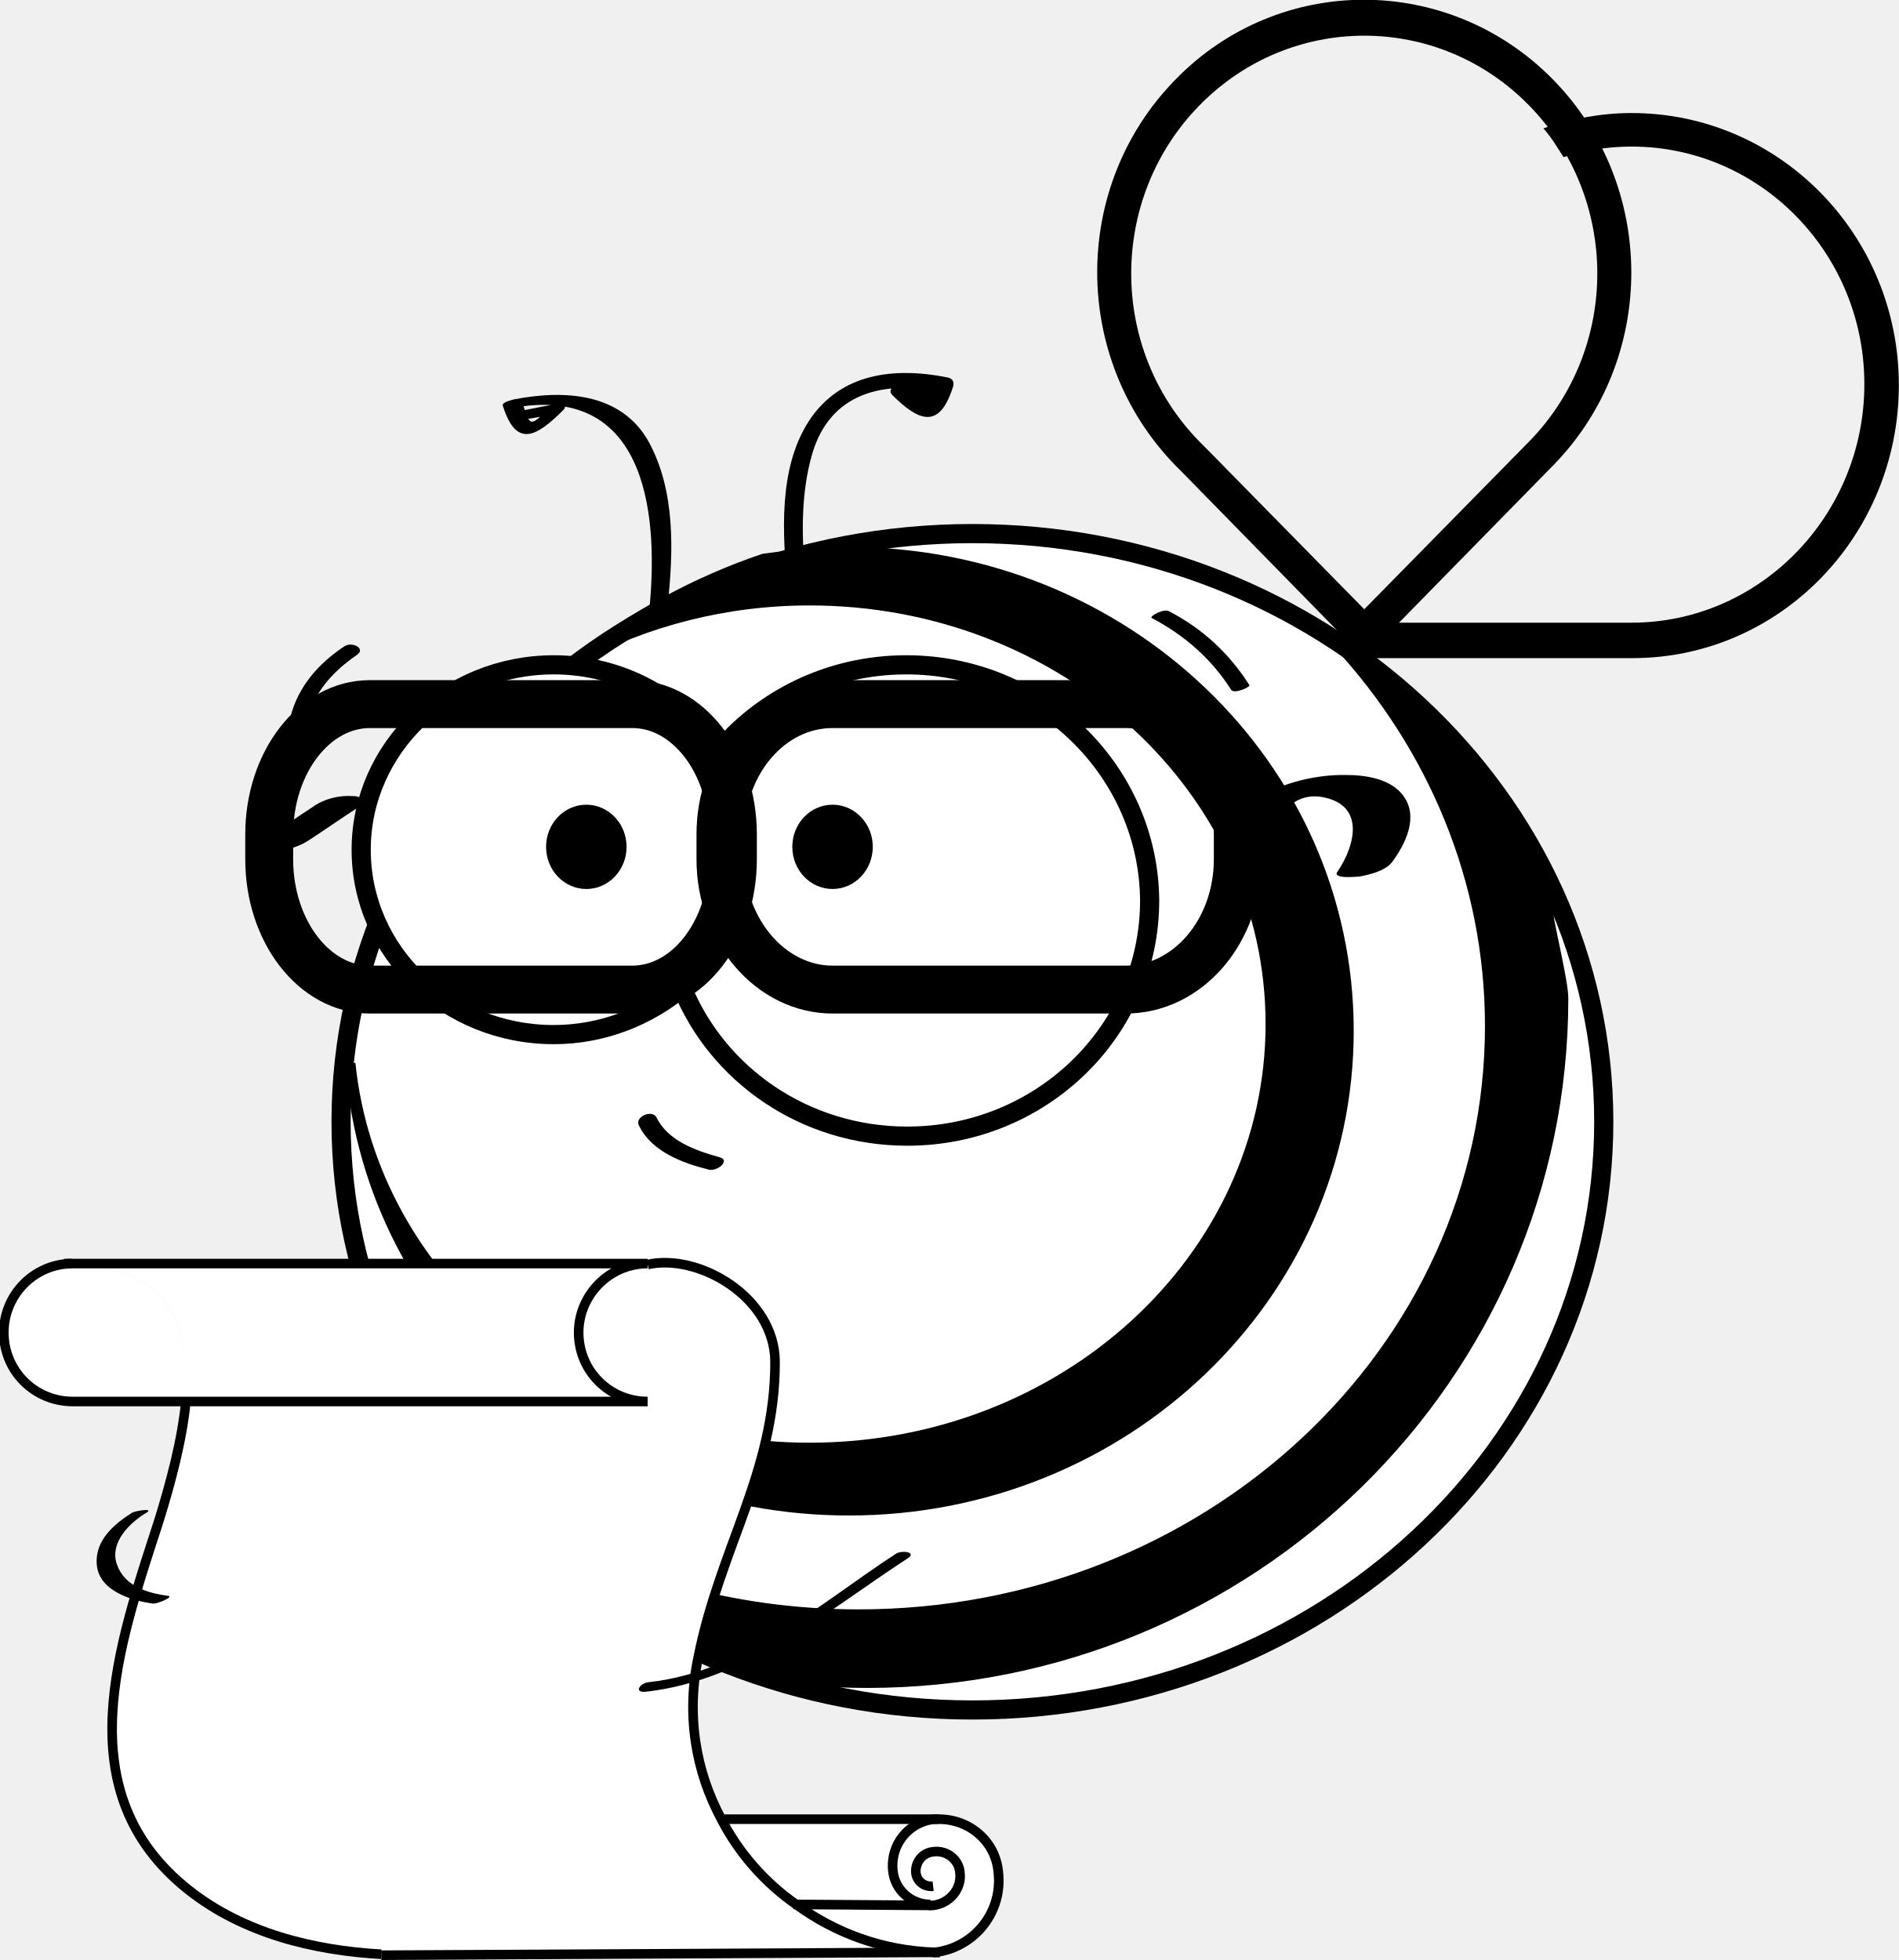
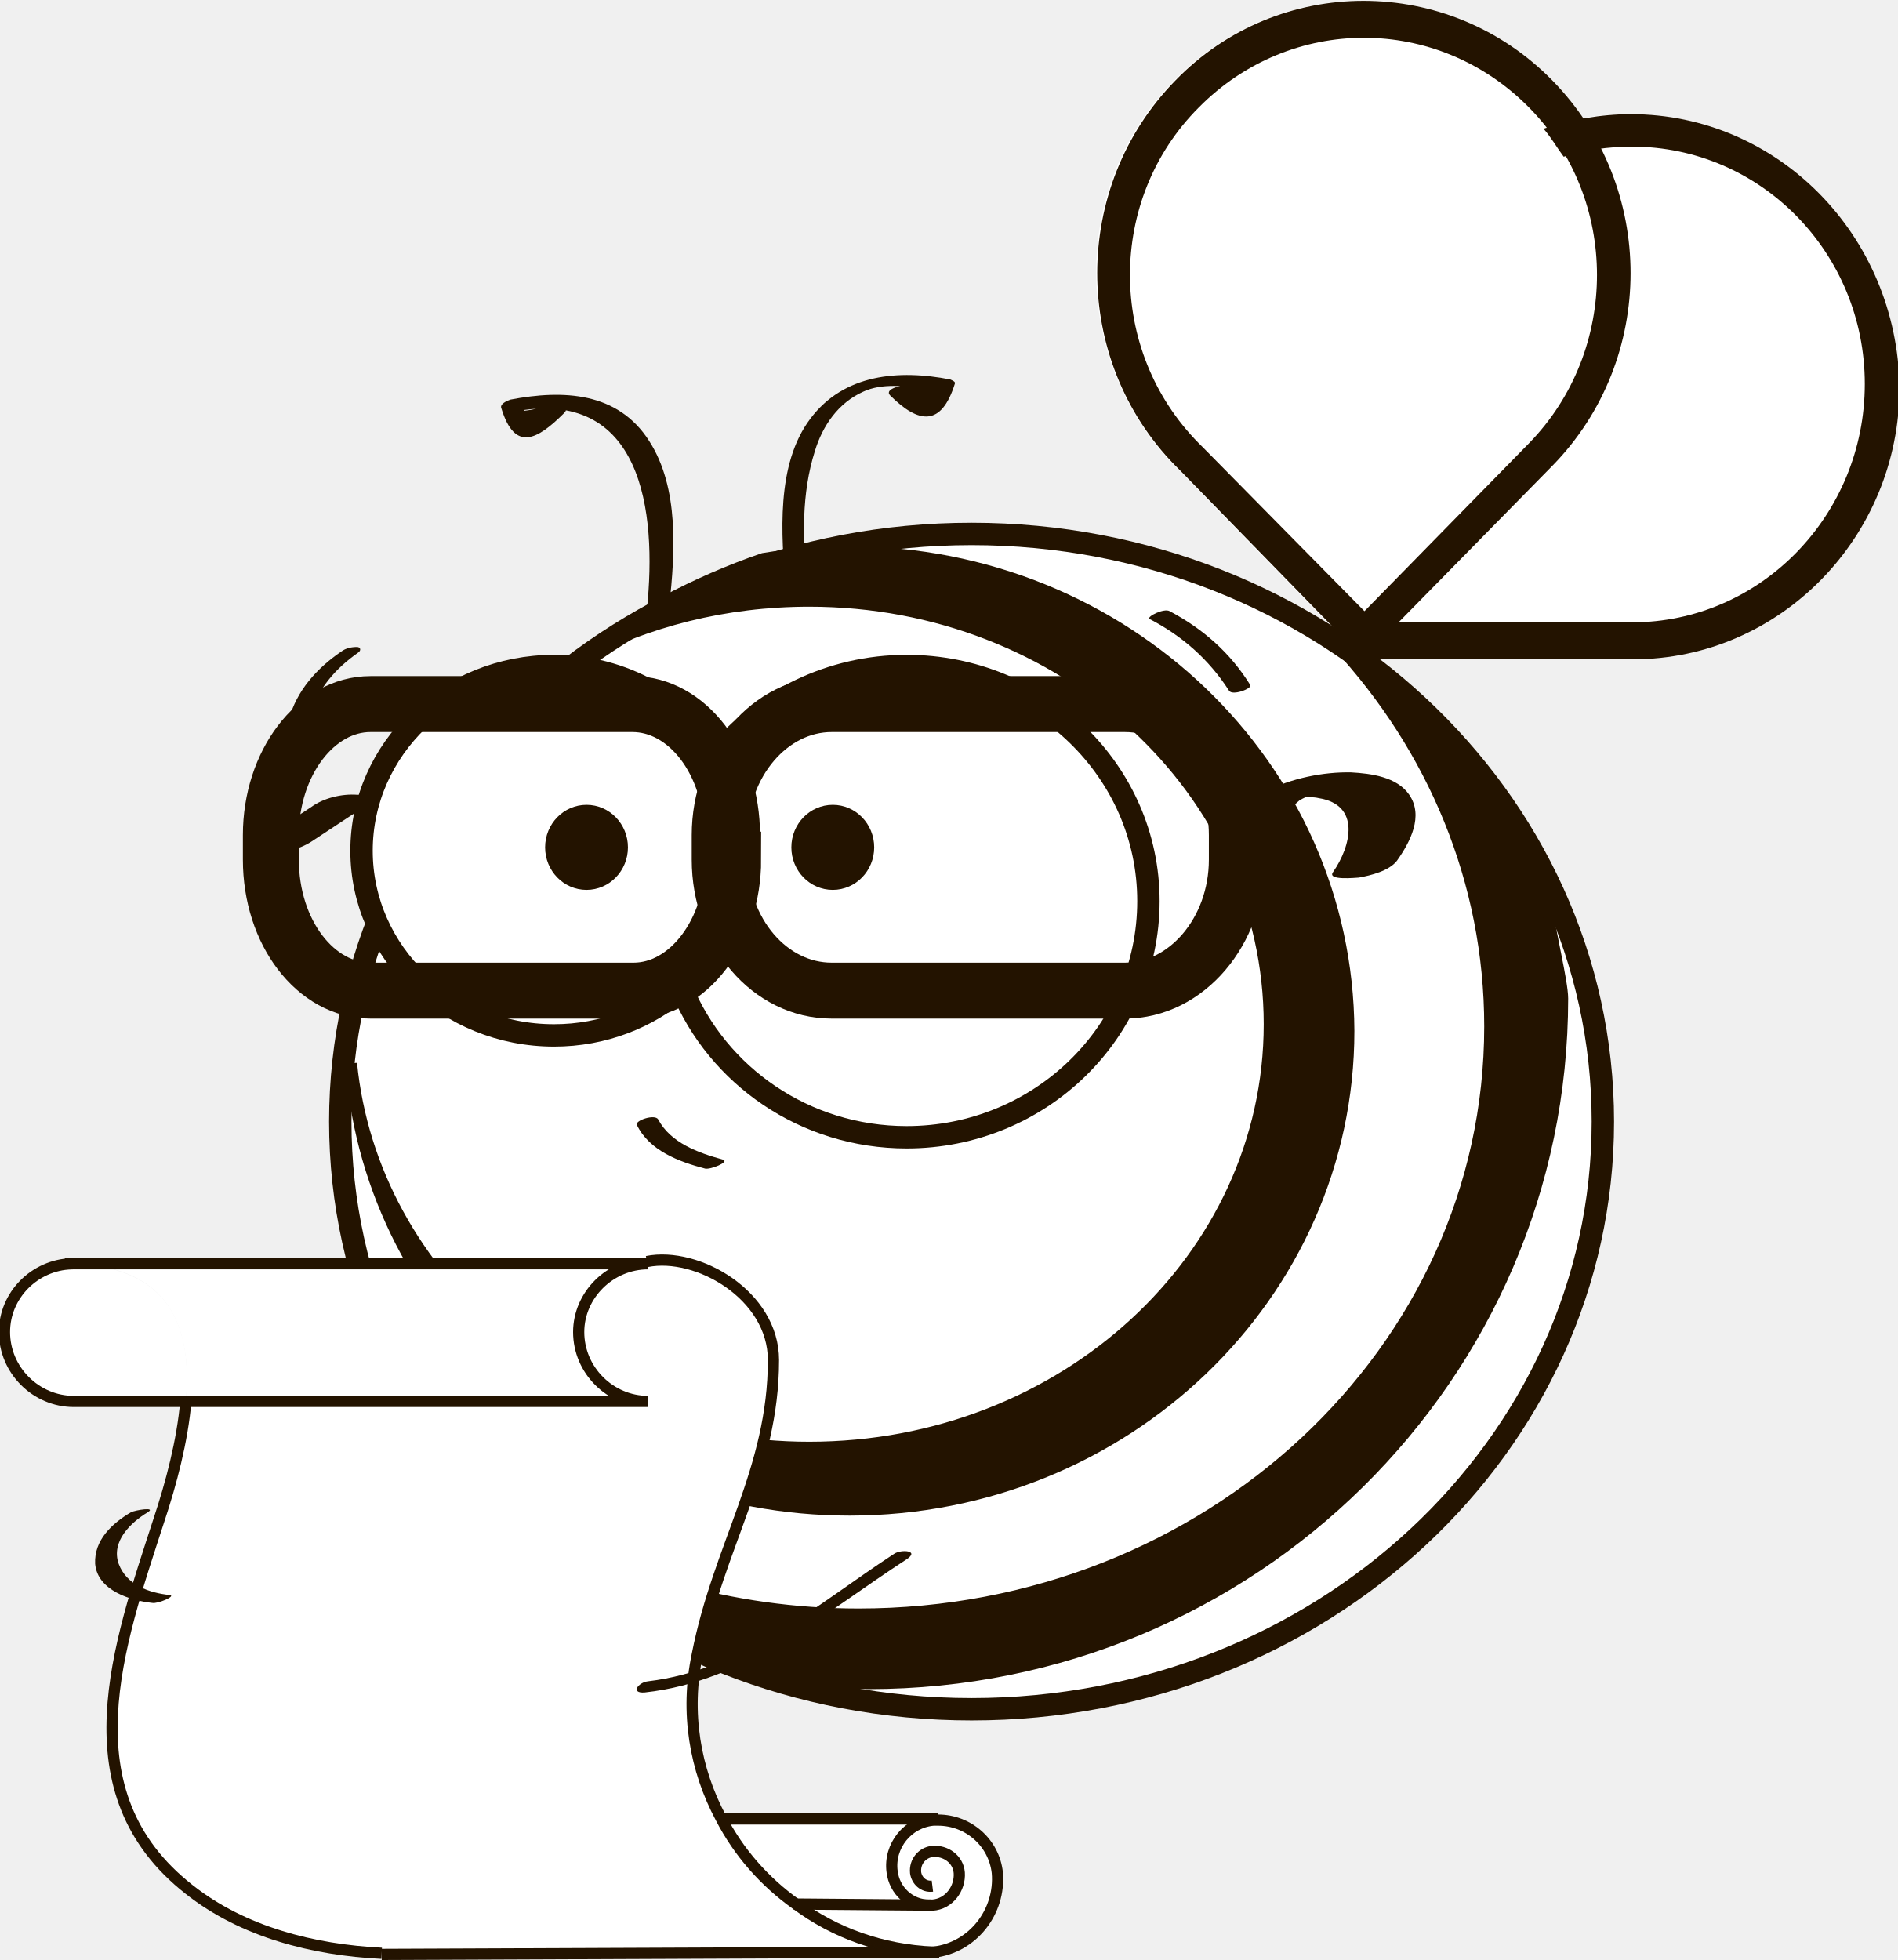
- <svg xmlns="http://www.w3.org/2000/svg" version="1.1" id="Слой_1" x="0px" y="0px" viewBox="0 0 198.2 204.6" enable-background="new 0 0 198.2 204.6" xml:space="preserve">
+ <svg xmlns="http://www.w3.org/2000/svg" version="1.1" id="Слой_1" x="0px" y="0px" viewBox="210.5 331.8 169.5 175.1" enable-background="new 210.5 331.8 169.5 175.1" xml:space="preserve">
+   <path fill="#FFFFFF" d="M315.4,373.4l0.6,0.6l16.2,16.6h23.9c13.1,0,23.8-10.9,23.8-24.3c0-13.4-10.6-24.3-23.8-24.3  c-1.5,0-2.9,0.1-4.3,0.4c-0.8-1.2-1.7-2.3-2.7-3.4c-9.3-9.5-24.5-9.5-33.7,0C306.1,348.4,306.1,363.8,315.4,373.4z" />
  <g>
    <g>
-       <ellipse fill="#FFFFFF" stroke="#000000" stroke-width="2" stroke-miterlimit="10" cx="101.5" cy="117.1" rx="65.9" ry="61.4" />
+       <ellipse fill="#FFFFFF" stroke="#231300" stroke-width="2" stroke-miterlimit="10" cx="297.3" cy="432" rx="56.4" ry="52.5" />
      <g>
        <g>
-           <path d="M69.7,63.1c0.6-5.6,0.8-11.9-2-17c-2.9-5.2-9-5.4-14.1-4.4c-0.3,0.1-1.3,0.3-1.1,0.7c1.4,4.4,3.5,3.2,6.3,0.4      c0.5-0.5-0.2-0.7-0.6-0.6c-1.1,0.1-2.3,0.4-3.4,0.6c-0.9,0.1-1.6,1.1-0.3,1c1.1-0.1,2.3-0.4,3.4-0.6c-0.2-0.2-0.4-0.4-0.6-0.6      c-1.9,1.9-2,2.1-2.8-0.7c-0.4,0.2-0.7,0.5-1.1,0.7C67.1,40,68.8,52.9,67.8,63.4C67.7,64.1,69.6,63.7,69.7,63.1L69.7,63.1z" />
+           <path fill="#231300" d="M270.3,385.9c0.5-4.7,0.9-10.5-1.8-14.7c-2.8-4.4-7.7-4.6-12.4-3.7c-0.3,0.1-1,0.4-0.8,0.8      c1.2,3.9,3.2,2.8,5.6,0.4c0.5-0.5-0.2-0.8-0.7-0.7c-1,0.1-1.9,0.4-2.9,0.5c-1,0.1-1.6,1.3-0.3,1.1c1-0.1,1.9-0.4,2.9-0.5      c-0.2-0.2-0.4-0.5-0.7-0.7c-1.4,1.4-1.5,1.4-2.1-0.6c-0.3,0.3-0.6,0.5-0.8,0.8c11.6-2.3,12.9,8.9,12,17.6      C268.3,386.9,270.2,386.6,270.3,385.9L270.3,385.9z" />
        </g>
      </g>
-       <path fill="#FFFFFF" stroke="#000000" stroke-width="2" stroke-miterlimit="10" d="M94.6,69.4c-8,0-15.1,3.6-19.7,9.2    c-3.5-5.5-9.9-9.2-17.1-9.2c-11.1,0-20.1,8.7-20.1,19.3c0,10.7,9,19.3,20.1,19.3c5.1,0,9.8-1.9,13.4-4.9    c3.7,9.1,12.8,15.5,23.5,15.5c14,0,25.3-11,25.3-24.6C119.9,80.5,108.6,69.4,94.6,69.4z" />
-       <ellipse stroke="#000000" stroke-miterlimit="10" cx="61.2" cy="88.4" rx="3.7" ry="3.9" />
-       <ellipse stroke="#000000" stroke-miterlimit="10" cx="86.9" cy="88.4" rx="3.7" ry="3.9" />
+       <path fill="#FFFFFF" stroke="#231300" stroke-width="2" stroke-miterlimit="10" d="M291.5,391.3c-6.8,0-12.9,3.1-16.9,7.9    c-3-4.7-8.4-7.9-14.6-7.9c-9.5,0-17.2,7.4-17.2,16.5c0,9.1,7.7,16.5,17.2,16.5c4.4,0,8.4-1.6,11.4-4.2c3.2,7.8,11,13.3,20.1,13.3    c11.9,0,21.6-9.4,21.6-21.1C313.1,400.7,303.4,391.3,291.5,391.3z" />
+       <ellipse fill="#231300" stroke="#231300" stroke-miterlimit="10" cx="262.9" cy="407.5" rx="3.2" ry="3.3" />
+       <ellipse fill="#231300" stroke="#231300" stroke-miterlimit="10" cx="284.9" cy="407.5" rx="3.2" ry="3.3" />
      <g>
        <g>
-           <path d="M66.7,117.5c1.3,2.7,4.5,3.9,7.3,4.6c0.9,0.2,2.3-1,1.1-1.3c-2.5-0.7-5.4-1.7-6.6-4.2C68,115.8,66.2,116.6,66.7,117.5      L66.7,117.5z" />
+           <path fill="#231300" d="M267.4,432.3c1.1,2.3,3.8,3.3,6.1,3.9c0.5,0.1,2.2-0.6,1.6-0.8c-2.2-0.6-4.7-1.5-5.8-3.6      C269,431.3,267.2,431.9,267.4,432.3L267.4,432.3z" />
        </g>
      </g>
      <g>
        <g>
-           <path d="M32.2,74.7c0.8-2.7,2.7-4.7,5-6.3c1.1-0.7-0.5-1.5-1.3-0.9c-2.7,1.8-4.8,4.2-5.6,7.4C30,75.8,32,75.5,32.2,74.7      L32.2,74.7z" />
+           <path fill="#231300" d="M238.2,395.7c0.7-2.4,2.3-4.2,4.3-5.6c0.3-0.2,0.2-0.5-0.1-0.5c-0.5,0-1,0.1-1.4,0.4      c-2.2,1.5-4,3.5-4.7,6.1C236.2,396.5,238.1,396.2,238.2,395.7L238.2,395.7z" />
        </g>
      </g>
      <g>
        <g>
-           <path d="M120.2,64.5c3.4,1.8,6.2,4.2,8.3,7.5c0.3,0.5,2.1-0.3,1.9-0.5c-2.1-3.3-4.9-5.9-8.4-7.7C121.5,63.5,120,64.3,120.2,64.5      L120.2,64.5z" />
+           <path fill="#231300" d="M313.2,387.1c2.9,1.5,5.3,3.6,7.1,6.4c0.3,0.5,2.1-0.2,1.9-0.5c-1.8-2.9-4.2-5-7.2-6.6      C314.5,386.1,312.9,386.9,313.2,387.1L313.2,387.1z" />
        </g>
      </g>
-       <path stroke="#000000" stroke-miterlimit="10" d="M88.6,57.6c-3,0-6,0.3-8.9,0.7c-7.1,2.4-13.6,6-19.4,10.4c7.1-3.8,15.4-6,24.2-6    c26.6,0,48.1,19.8,48.1,44.2c0,24.4-21.5,44.2-48.1,44.2c-25,0-45.6-17.6-47.9-40.1c0,0.2,0,0.4,0,0.6c2.1,25.8,24.6,46.1,52,46.1    c28.8,0,52.2-22.4,52.2-50.1S117.4,57.6,88.6,57.6z" />
+       <path fill="#231300" stroke="#231300" stroke-miterlimit="10" d="M286.3,381.1c-2.6,0-5.2,0.2-7.6,0.6c-6.1,2.1-11.7,5.1-16.6,8.9    c6.1-3.3,13.2-5.1,20.7-5.1c22.7,0,41.1,16.9,41.1,37.8c0,20.9-18.4,37.8-41.1,37.8c-21.4,0-39-15.1-40.9-34.3c0,0.2,0,0.3,0,0.5    c1.8,22,21,39.4,44.5,39.4c24.6,0,44.6-19.2,44.6-42.8C330.9,400.3,311,381.1,286.3,381.1z" />
      <g>
        <g>
-           <path d="M84.1,60.9c-0.4-4.5-0.6-9.2,0.7-13.6c1.9-6.3,7.4-7.6,13.3-6.4c-0.2-0.3-0.4-0.6-0.6-0.9c-0.7,2.1-1.2,1.8-2.7,0.3      c-0.4,0.4-0.8,0.8-1.2,1.2c1.2,0.1,2.3,0.4,3.4,0.6c1,0.1,2-1.3,0.7-1.5c-1.2-0.1-2.3-0.4-3.4-0.6c-0.4-0.1-1.8,0.5-1.2,1.2      c2.9,2.9,5,3.6,6.4-0.9c0.1-0.5-0.1-0.8-0.6-0.9c-5.5-1.1-11.2-0.5-14.5,4.6c-3.2,5-2.7,11.8-2.2,17.4      C82.2,62.3,84.2,61.9,84.1,60.9L84.1,60.9z" />
+           <path fill="#231300" d="M282.6,383.9c-0.4-4-0.5-8,0.7-11.8c0.7-2.3,2.1-4.3,4.3-5.3c1.7-0.8,3.8-0.5,5.6-0.3      c0.5,0.5,0.5,0.9,0,1.1c-0.5-0.4-0.9-0.9-1.4-1.3c-0.5,0.3-1,0.6-1.5,0.9c1,0.1,1.9,0.4,2.9,0.5c0.6,0.1,2.3-0.9,1.2-1      c-1-0.1-1.9-0.4-2.9-0.5c-0.3,0-2,0.3-1.5,0.9c2.6,2.6,4.6,2.8,5.8-1c0.1-0.2-0.2-0.3-0.4-0.4c-4.6-0.9-9.5-0.5-12.5,3.5      c-3.1,4.1-2.6,10.4-2.2,15.2C280.7,385,282.6,384.6,282.6,383.9L282.6,383.9z" />
        </g>
      </g>
-       <path stroke="#000000" stroke-miterlimit="10" d="M163.2,104.2c0-1.7-1.4-7.3-1.6-9c-3.9-12.8-10.9-20.1-22-28    c9.9,10.7,15.9,24.7,15.9,39.9c0,33.9-29.5,61.4-65.9,61.4c-13.4,0-25.8-3.7-36.2-10.1c8.3,8.1,18.8,14.1,30.7,17    c2.1,0.2,4.2,0.3,6.4,0.3C130.6,175.7,163.2,143.7,163.2,104.2z" />
-       <path d="M162.1,8.3c-10.9-11.1-28.6-11.1-39.4,0c-10.9,11.1-10.9,29.1,0,40.3l0.7,0.7l19,19.4l19.7-20.1    C173,37.5,173,19.4,162.1,8.3z M159.6,46.1L159.6,46.1l-17.2,17.5l-16.5-16.8l-0.7-0.7c-9.5-9.7-9.5-25.4,0-35.1    c9.5-9.7,24.9-9.7,34.4,0C169.1,20.7,169.1,36.4,159.6,46.1z" />
-       <path d="M170.3,11.8c-3.2,0-6.3,0.6-9.2,1.6c0.8,0.9,1.4,1.9,2.1,3c2.2-0.7,4.6-1.1,7.1-1.1c13.4,0,24.3,11.1,24.3,24.8    c0,13.7-10.9,24.9-24.3,24.9h-0.1H146v-4.3l-3.5,3.6l0,0v4.4h27.9c15.4,0,27.8-12.8,27.8-28.5C198.2,24.5,185.7,11.8,170.3,11.8z" />
+       <path fill="#231300" stroke="#231300" stroke-miterlimit="10" d="M350.1,421c0-1.5-1.2-6.3-1.3-7.7c-3.4-11-9.3-17.2-18.8-23.9    c8.5,9.2,13.6,21.1,13.6,34.1c0,29-25.2,52.5-56.4,52.5c-11.4,0-22.1-3.2-30.9-8.6c7.1,6.9,16.1,12,26.3,14.5    c1.8,0.2,3.6,0.3,5.5,0.3C322.3,482.2,350.1,454.8,350.1,421z" />
+       <path fill="#231300" d="M349.2,339c-9.3-9.5-24.5-9.5-33.7,0c-9.3,9.5-9.3,24.9,0,34.4l0.6,0.6l16.2,16.6l16.9-17.2    C358.5,363.9,358.5,348.5,349.2,339z M347.1,371.4L347.1,371.4l-14.7,15L318.2,372l-0.6-0.6c-8.2-8.3-8.2-21.8,0-30    c8.2-8.3,21.3-8.3,29.5,0C355.2,349.6,355.2,363.1,347.1,371.4z" />
+       <path fill="#231300" d="M356.2,342c-2.7,0-5.4,0.5-7.8,1.3c0.7,0.8,1.2,1.7,1.8,2.5c1.9-0.6,4-0.9,6.1-0.9    c11.5,0,20.8,9.5,20.8,21.2c0,11.7-9.3,21.3-20.8,21.3h-0.1h-20.7v-3.6l-3,3.1l0,0v3.8h23.9c13.1,0,23.8-10.9,23.8-24.3    C380,352.8,369.3,342,356.2,342z" />
    </g>
-     <path fill="none" stroke="#000000" stroke-width="5" stroke-miterlimit="10" d="M76.5,89.7c0,7.5-4.7,13.6-10.5,13.6H38.6   c-5.8,0-10.5-6.1-10.5-13.6v-2.6c0-7.5,4.7-13.6,10.5-13.6h27.4c5.8,0,10.5,6.1,10.5,13.6V89.7z" />
-     <path fill="none" stroke="#000000" stroke-width="5" stroke-miterlimit="10" d="M129.2,89.7c0,7.5-5.2,13.6-11.7,13.6H86.9   c-6.4,0-11.7-6.1-11.7-13.6v-2.6c0-7.5,5.2-13.6,11.7-13.6h30.6c6.4,0,11.7,6.1,11.7,13.6V89.7z" />
+     <path fill="none" stroke="#231300" stroke-width="5" stroke-miterlimit="10" d="M276,408.6c0,6.4-4,11.7-8.9,11.7h-23.5   c-4.9,0-8.9-5.2-8.9-11.7v-2.2c0-6.4,4-11.7,8.9-11.7H267c4.9,0,8.9,5.2,8.9,11.7V408.6z" />
+     <path fill="none" stroke="#231300" stroke-width="5" stroke-miterlimit="10" d="M321,408.6c0,6.4-4.5,11.7-10,11.7h-26.2   c-5.5,0-10-5.2-10-11.7v-2.2c0-6.4,4.5-11.7,10-11.7h26.2c5.5,0,10,5.2,10,11.7V408.6z" />
    <g>
      <g>
-         <path d="M132.8,88c0.3-3,2.3-5.3,5.2-4.8c4.5,0.8,3.5,5,1.6,7.8c-0.6,0.8,2.1,0.5,2.3,0.5c1.1-0.2,2.7-0.6,3.4-1.5     c1.4-1.9,2.8-4.7,1.2-6.9c-1.3-1.8-3.9-2.2-6-2.2c-5.4-0.1-13,2.6-13.5,8.8C127,90.2,132.7,89.7,132.8,88L132.8,88z" />
+         <path fill="#231300" d="M324.6,407c0.1-1.5,0.8-2.7,2-3.7c0.3-0.2,0.9-0.4,0.4-0.3c0.2,0,0.9,0,1.3,0.1c3.8,0.6,2.9,4.3,1.3,6.6     c-0.6,0.8,2.1,0.5,2.3,0.5c1.1-0.2,2.7-0.6,3.4-1.5c1.2-1.7,2.4-4,1.1-5.9c-1.1-1.6-3.4-1.9-5.2-2c-4.8-0.1-11.8,2.2-12.3,7.8     C318.7,409.3,324.4,408.7,324.6,407L324.6,407z" />
      </g>
    </g>
    <g>
      <g>
-         <path d="M32.1,87.8c1.7-1.1,3.4-2.3,5.1-3.4c0.9-0.6,0.8-1.3-0.4-1.3c-1.4-0.1-3,0.3-4.1,1.1c-1.7,1.1-3.4,2.3-5.1,3.4     c-0.9,0.6-0.8,1.3,0.4,1.3C29.4,88.9,31,88.5,32.1,87.8L32.1,87.8z" />
+         <path fill="#231300" d="M238.3,407c1.5-1,2.9-1.9,4.4-2.9c0.2-0.2,0.8-0.5,0.7-0.9c-0.1-0.4-0.7-0.4-1-0.4     c-1.4-0.1-3,0.3-4.1,1.1c-1.5,1-2.9,1.9-4.4,2.9c-0.2,0.2-0.8,0.5-0.7,0.9c0.1,0.4,0.7,0.4,1,0.4     C235.6,408.1,237.2,407.7,238.3,407L238.3,407z" />
      </g>
    </g>
  </g>
  <g>
    <g id="XMLID_3_">
      <g>
-         <path fill="#FFFFFF" d="M83.1,198.8c4.1,3,9,4.8,14.4,5c-0.1,0-0.1,0-0.2,0l-57.6,0.2c-7.1-0.4-14.4-2.3-20.1-6.7     c-12.9-10.2-7.3-25.6-3.1-38.6c1.2-3.9,2.4-8.3,2.8-12.4h48.3c-4,0-7.2-3.2-7.2-7.2c0-3.9,3.2-7.2,7.1-7.2     c5.3-1.1,13.3,3.4,13.3,10.2c0,11.4-5.7,19.3-8,30.7c-1.3,6.1-0.3,12,2.4,17C77.2,193.4,79.9,196.5,83.1,198.8z" />
-         <path fill="#FFFFFF" d="M75.3,189.9l22.6,0.1v0.1c-0.2,0-0.4,0-0.5,0c-2.7,0.3-4.6,2.7-4.3,5.4c0.2,2,1.9,3.5,3.9,3.5l-13.8-0.1     C79.9,196.5,77.2,193.4,75.3,189.9L75.3,189.9z" />
-         <path fill="#FFFFFF" d="M98,190c3.1-0.1,5.9,2.3,6.2,5.5c0.4,4.1-2.5,7.8-6.6,8.4c-5.4-0.2-10.3-2-14.4-5l13.8,0.1     c-2,0-3.6-1.5-3.9-3.5c-0.3-2.7,1.7-5.1,4.3-5.4C97.6,190,97.8,190,98,190z" />
-         <path fill="#FFFFFF" d="M67.6,146.3H19.4c0.6-7.6-1.6-14.1-11.9-14.4c0.1,0,0.1,0,0.2,0h59.9c-3.9,0-7.1,3.3-7.1,7.2     C60.4,143.1,63.7,146.3,67.6,146.3z" />
-         <path fill="#FFFFFF" d="M7.5,131.9c10.2,0.3,12.5,6.8,11.9,14.4H7.7c-4,0-7.2-3.2-7.2-7.2C0.5,135.2,3.6,132,7.5,131.9z" />
+         <path fill="#FFFFFF" d="M281.6,501.9c3.5,2.5,7.7,4.1,12.3,4.3c0,0-0.1,0-0.1,0l-49.2,0.2c-6-0.4-12.3-1.9-17.2-5.7     c-11.1-8.8-6.3-21.9-2.7-33c1.1-3.3,2.1-7.1,2.4-10.6h41.3c-3.4,0-6.2-2.8-6.2-6.2c0-3.4,2.7-6.1,6.1-6.2     c4.5-1,11.3,2.9,11.3,8.8c0,9.7-4.9,16.5-6.8,26.3c-1.1,5.2-0.2,10.3,2.1,14.6C276.5,497.3,278.8,499.9,281.6,501.9z" />
+         <path fill="#FFFFFF" d="M275,494.3l19.4,0v0.1c-0.1,0-0.3,0-0.4,0c-2.3,0.2-4,2.3-3.7,4.6c0.2,1.7,1.6,3,3.3,3l-11.8,0     C278.8,499.9,276.5,497.3,275,494.3L275,494.3z" />
+         <path fill="#FFFFFF" d="M294.3,494.4c2.7-0.1,5,1.9,5.3,4.7c0.4,3.5-2.2,6.7-5.7,7.1c-4.6-0.2-8.8-1.7-12.3-4.3l11.8,0     c-1.7,0-3.1-1.3-3.3-3c-0.2-2.3,1.4-4.3,3.7-4.6C294,494.4,294.2,494.4,294.3,494.4z" />
+         <path fill="#FFFFFF" d="M268.4,457h-41.3c0.6-6.5-1.4-12.1-10.1-12.3c0.1,0,0.1,0,0.2,0h51.2c-3.4,0-6.1,2.8-6.1,6.2     C262.2,454.3,265,457,268.4,457z" />
+         <path fill="#FFFFFF" d="M217,444.7c8.8,0.3,10.7,5.8,10.1,12.3h-10c-3.4,0-6.2-2.8-6.2-6.2C211,447.5,213.6,444.8,217,444.7z" />
      </g>
      <g>
-         <path fill="none" stroke="#000000" stroke-miterlimit="10" d="M19.4,146.3c-0.4,4.1-1.6,8.5-2.8,12.4c-4.2,13-9.8,28.4,3.1,38.6     c5.7,4.5,13,6.3,20.1,6.7" />
-         <path fill="none" stroke="#000000" stroke-miterlimit="10" d="M6.7,131.9c0.3,0,0.5,0,0.8,0" />
-         <path fill="none" stroke="#000000" stroke-miterlimit="10" d="M67.6,131.9C67.6,131.9,67.6,131.9,67.6,131.9h-60     c-0.1,0-0.1,0-0.2,0c-3.9,0.1-7,3.3-7,7.2c0,4,3.2,7.2,7.2,7.2h11.7h48.3c-4,0-7.2-3.2-7.2-7.2C60.4,135.2,63.6,131.9,67.6,131.9     " />
-         <path fill="none" stroke="#000000" stroke-miterlimit="10" d="M98.1,203.8c-0.2,0-0.4,0-0.6,0c-5.4-0.2-10.3-2-14.4-5     c-3.3-2.3-6-5.4-7.8-8.9c-2.7-5-3.7-10.9-2.4-17c2.3-11.4,8-19.3,8-30.7c0-6.8-8-11.4-13.3-10.2" />
-         <polyline fill="none" stroke="#000000" stroke-miterlimit="10" points="39.8,204.1 97.4,203.8 98.1,203.8    " />
-         <path fill="none" stroke="#000000" stroke-miterlimit="10" d="M97,198.9c0.1,0,0.3,0,0.4,0c1.7-0.2,3-1.7,2.8-3.4     c-0.1-1.4-1.4-2.4-2.8-2.2c-1.1,0.1-1.9,1.1-1.8,2.2c0.1,0.9,0.9,1.5,1.8,1.4" />
-         <path fill="none" stroke="#000000" stroke-miterlimit="10" d="M97.4,203.8c0.1,0,0.1,0,0.2,0c4.1-0.5,7.1-4.2,6.6-8.4     c-0.3-3.2-3-5.5-6.2-5.5c-0.2,0-0.4,0-0.5,0c-2.7,0.3-4.6,2.7-4.3,5.4c0.2,2,1.9,3.5,3.9,3.5" />
-         <line fill="none" stroke="#000000" stroke-miterlimit="10" x1="98" y1="189.9" x2="75.3" y2="189.9" />
-         <polyline fill="none" stroke="#000000" stroke-miterlimit="10" points="97.2,198.9 97,198.9 97,198.9 83.1,198.8 82.8,198.8         " />
+         <path fill="none" stroke="#231300" stroke-miterlimit="10" d="M227.1,457c-0.3,3.5-1.3,7.3-2.4,10.6c-3.6,11.1-8.4,24.3,2.7,33     c4.8,3.8,11.1,5.4,17.2,5.7" />
+         <path fill="none" stroke="#231300" stroke-miterlimit="10" d="M216.3,444.7c0.2,0,0.4,0,0.7,0" />
+         <path fill="none" stroke="#231300" stroke-miterlimit="10" d="M268.4,444.7C268.4,444.7,268.4,444.7,268.4,444.7h-51.3     c-0.1,0-0.1,0-0.2,0c-3.3,0.1-6,2.8-6,6.1c0,3.4,2.8,6.2,6.2,6.2h10h41.3c-3.4,0-6.2-2.8-6.2-6.2     C262.2,447.5,265,444.7,268.4,444.7" />
+         <path fill="none" stroke="#231300" stroke-miterlimit="10" d="M294.4,506.2c-0.2,0-0.3,0-0.5,0c-4.6-0.2-8.8-1.7-12.3-4.3     c-2.8-2-5.1-4.6-6.7-7.7c-2.3-4.3-3.2-9.4-2.1-14.6c1.9-9.7,6.8-16.5,6.8-26.3c0-5.8-6.8-9.7-11.3-8.8" />
+         <polyline fill="none" stroke="#231300" stroke-miterlimit="10" points="244.6,506.4 293.8,506.2 294.4,506.2    " />
+         <path fill="none" stroke="#231300" stroke-miterlimit="10" d="M293.5,502c0.1,0,0.2,0,0.3,0c1.5-0.1,2.5-1.5,2.4-2.9     c-0.1-1.2-1.2-2-2.4-1.9c-0.9,0.1-1.6,0.9-1.5,1.9c0.1,0.7,0.7,1.3,1.5,1.2" />
+         <path fill="none" stroke="#231300" stroke-miterlimit="10" d="M293.8,506.2c0,0,0.1,0,0.1,0c3.5-0.4,6-3.6,5.7-7.1     c-0.3-2.7-2.6-4.7-5.3-4.7c-0.1,0-0.3,0-0.4,0c-2.3,0.2-4,2.3-3.7,4.6c0.2,1.7,1.6,3,3.3,3" />
+         <line fill="none" stroke="#231300" stroke-miterlimit="10" x1="294.3" y1="494.3" x2="275" y2="494.3" />
+         <polyline fill="none" stroke="#231300" stroke-miterlimit="10" points="293.7,502 293.5,502 293.5,502 281.6,501.9 281.4,501.9         " />
      </g>
    </g>
  </g>
  <g>
    <g>
-       <path d="M93.5,162.2c-8.1,5.3-15.8,12.3-25.8,13.4c-0.9,0.1-1.6,1.1-0.3,1c10.6-1.2,18.7-8.3,27.3-13.9    C95.8,162,94.1,161.8,93.5,162.2L93.5,162.2z" />
+       <path fill="#231300" d="M290.4,470.6c-6.9,4.5-13.5,10.4-22,11.4c-0.9,0.1-1.6,1.1-0.3,1c9.1-1,16-7.1,23.4-11.9    C292.7,470.3,291,470.2,290.4,470.6L290.4,470.6z" />
    </g>
  </g>
  <g>
    <g>
-       <path d="M17.6,166.6c-2.2-0.3-4.6-1-5.4-3.3c-0.8-2.3,1.4-4.4,3.1-5.4c0.8-0.5-1.1-0.2-1.5,0c-1.9,1.2-3.9,2.9-3.7,5.4    c0.2,2.8,3.7,3.8,5.9,4.1C16.5,167.4,18.1,166.7,17.6,166.6L17.6,166.6z" />
+       <path fill="#231300" d="M225.7,474.3c-1.9-0.2-3.9-0.9-4.6-2.8c-0.7-2,1.1-3.7,2.6-4.6c0.8-0.5-1.1-0.2-1.5,0    c-1.7,1-3.3,2.5-3.2,4.6c0.2,2.4,3.2,3.3,5.1,3.5C224.6,475.1,226.2,474.4,225.7,474.3L225.7,474.3z" />
    </g>
  </g>
</svg>
